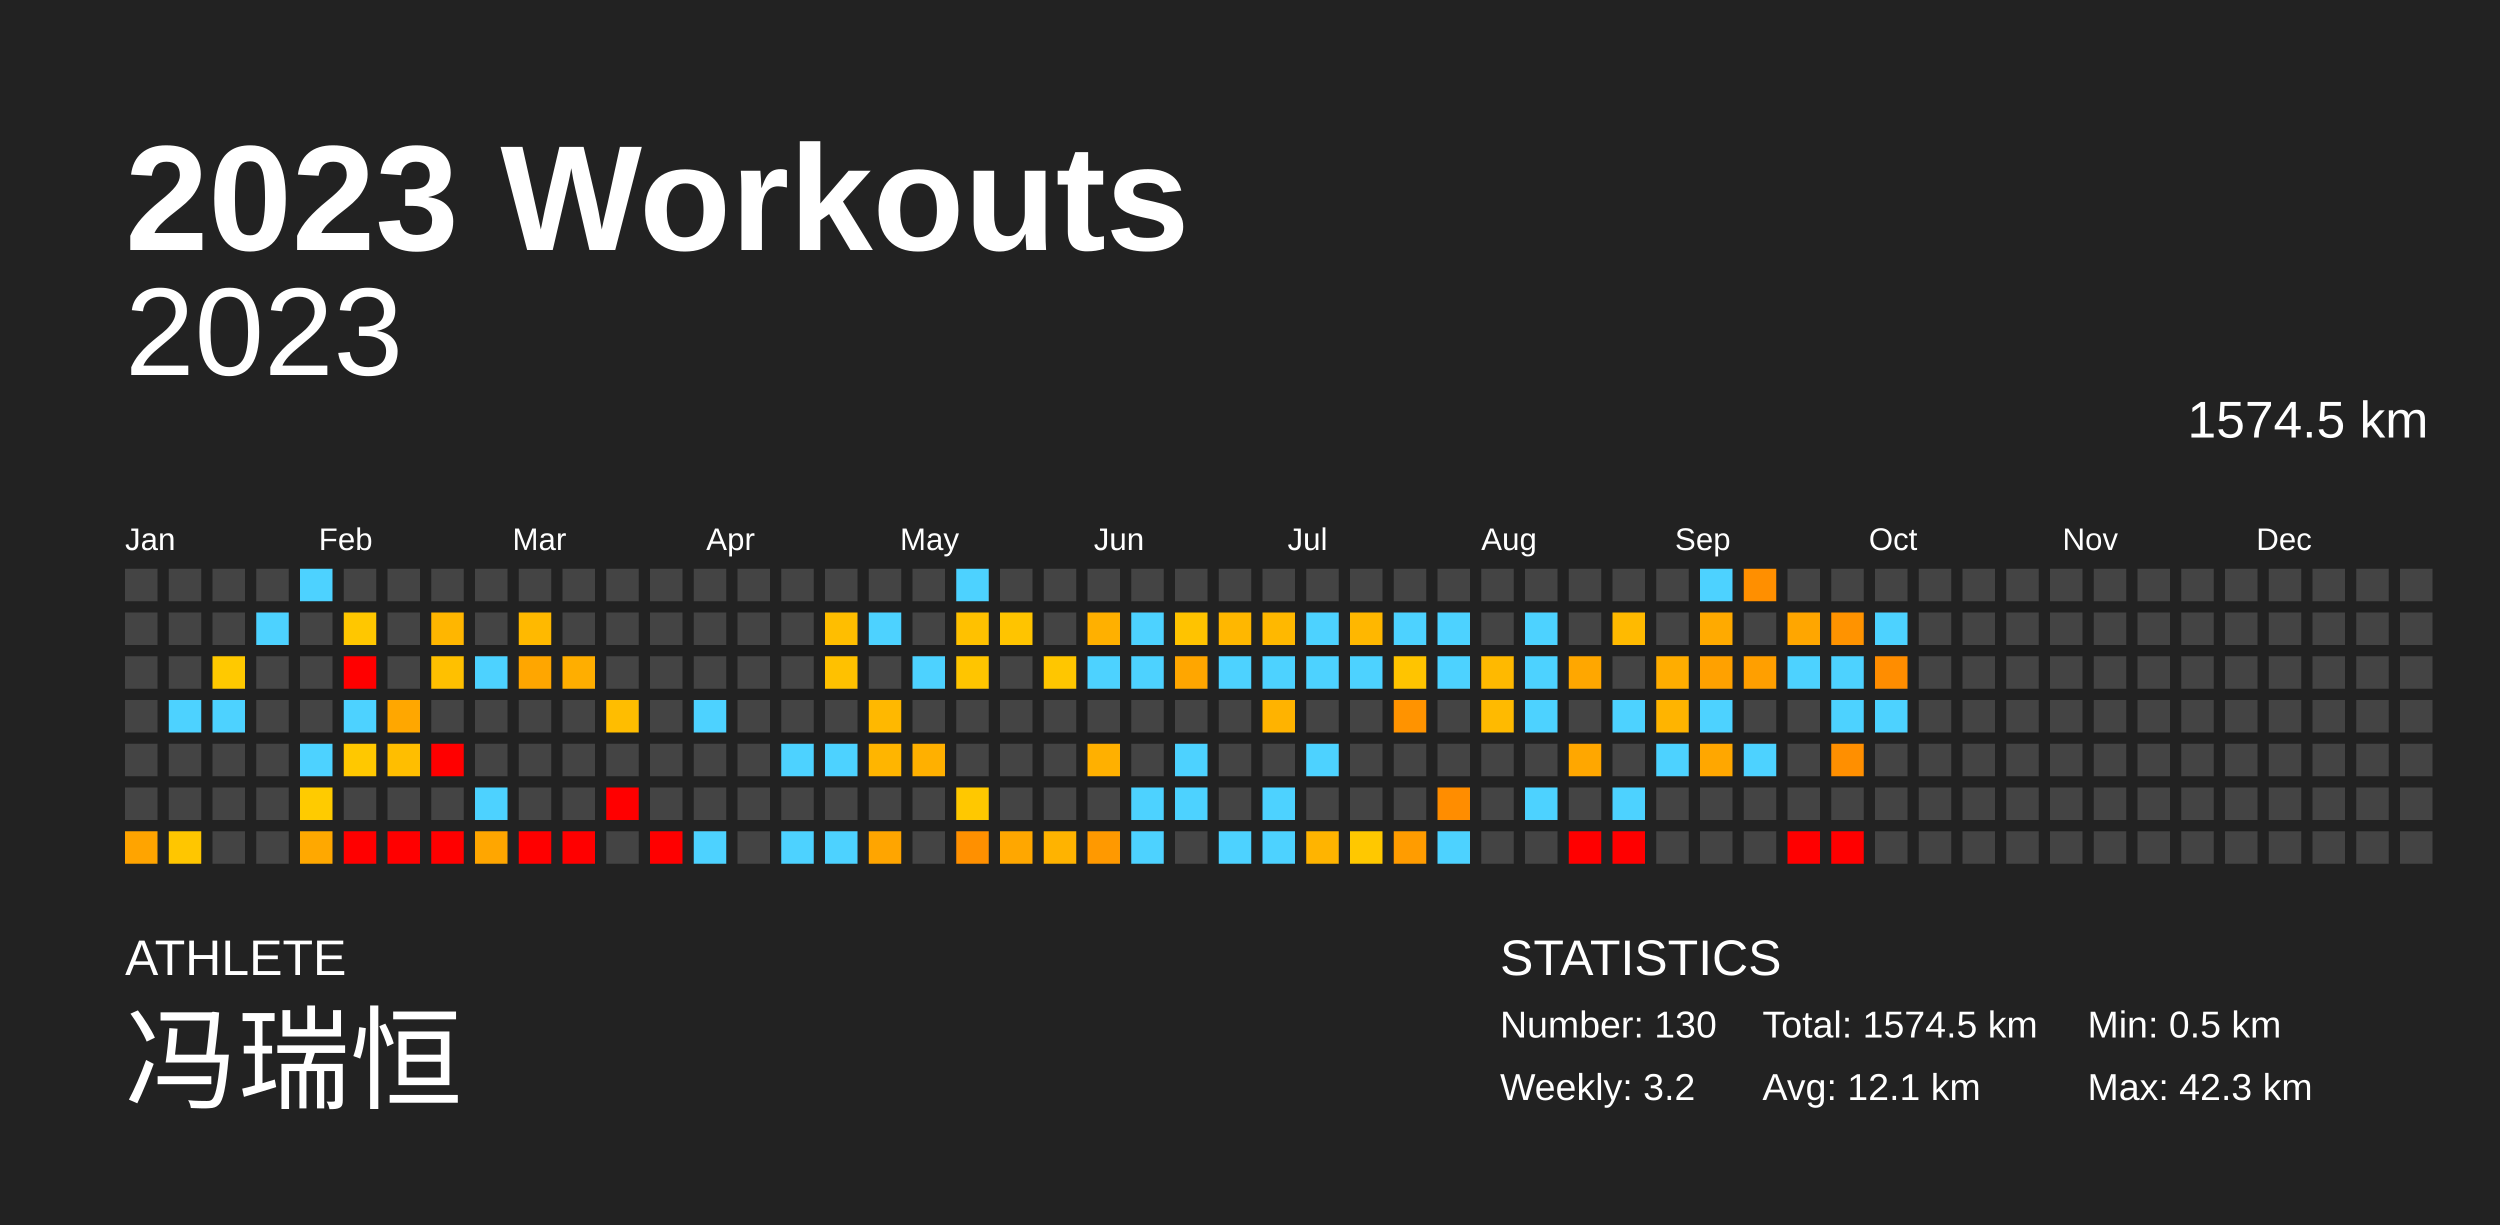
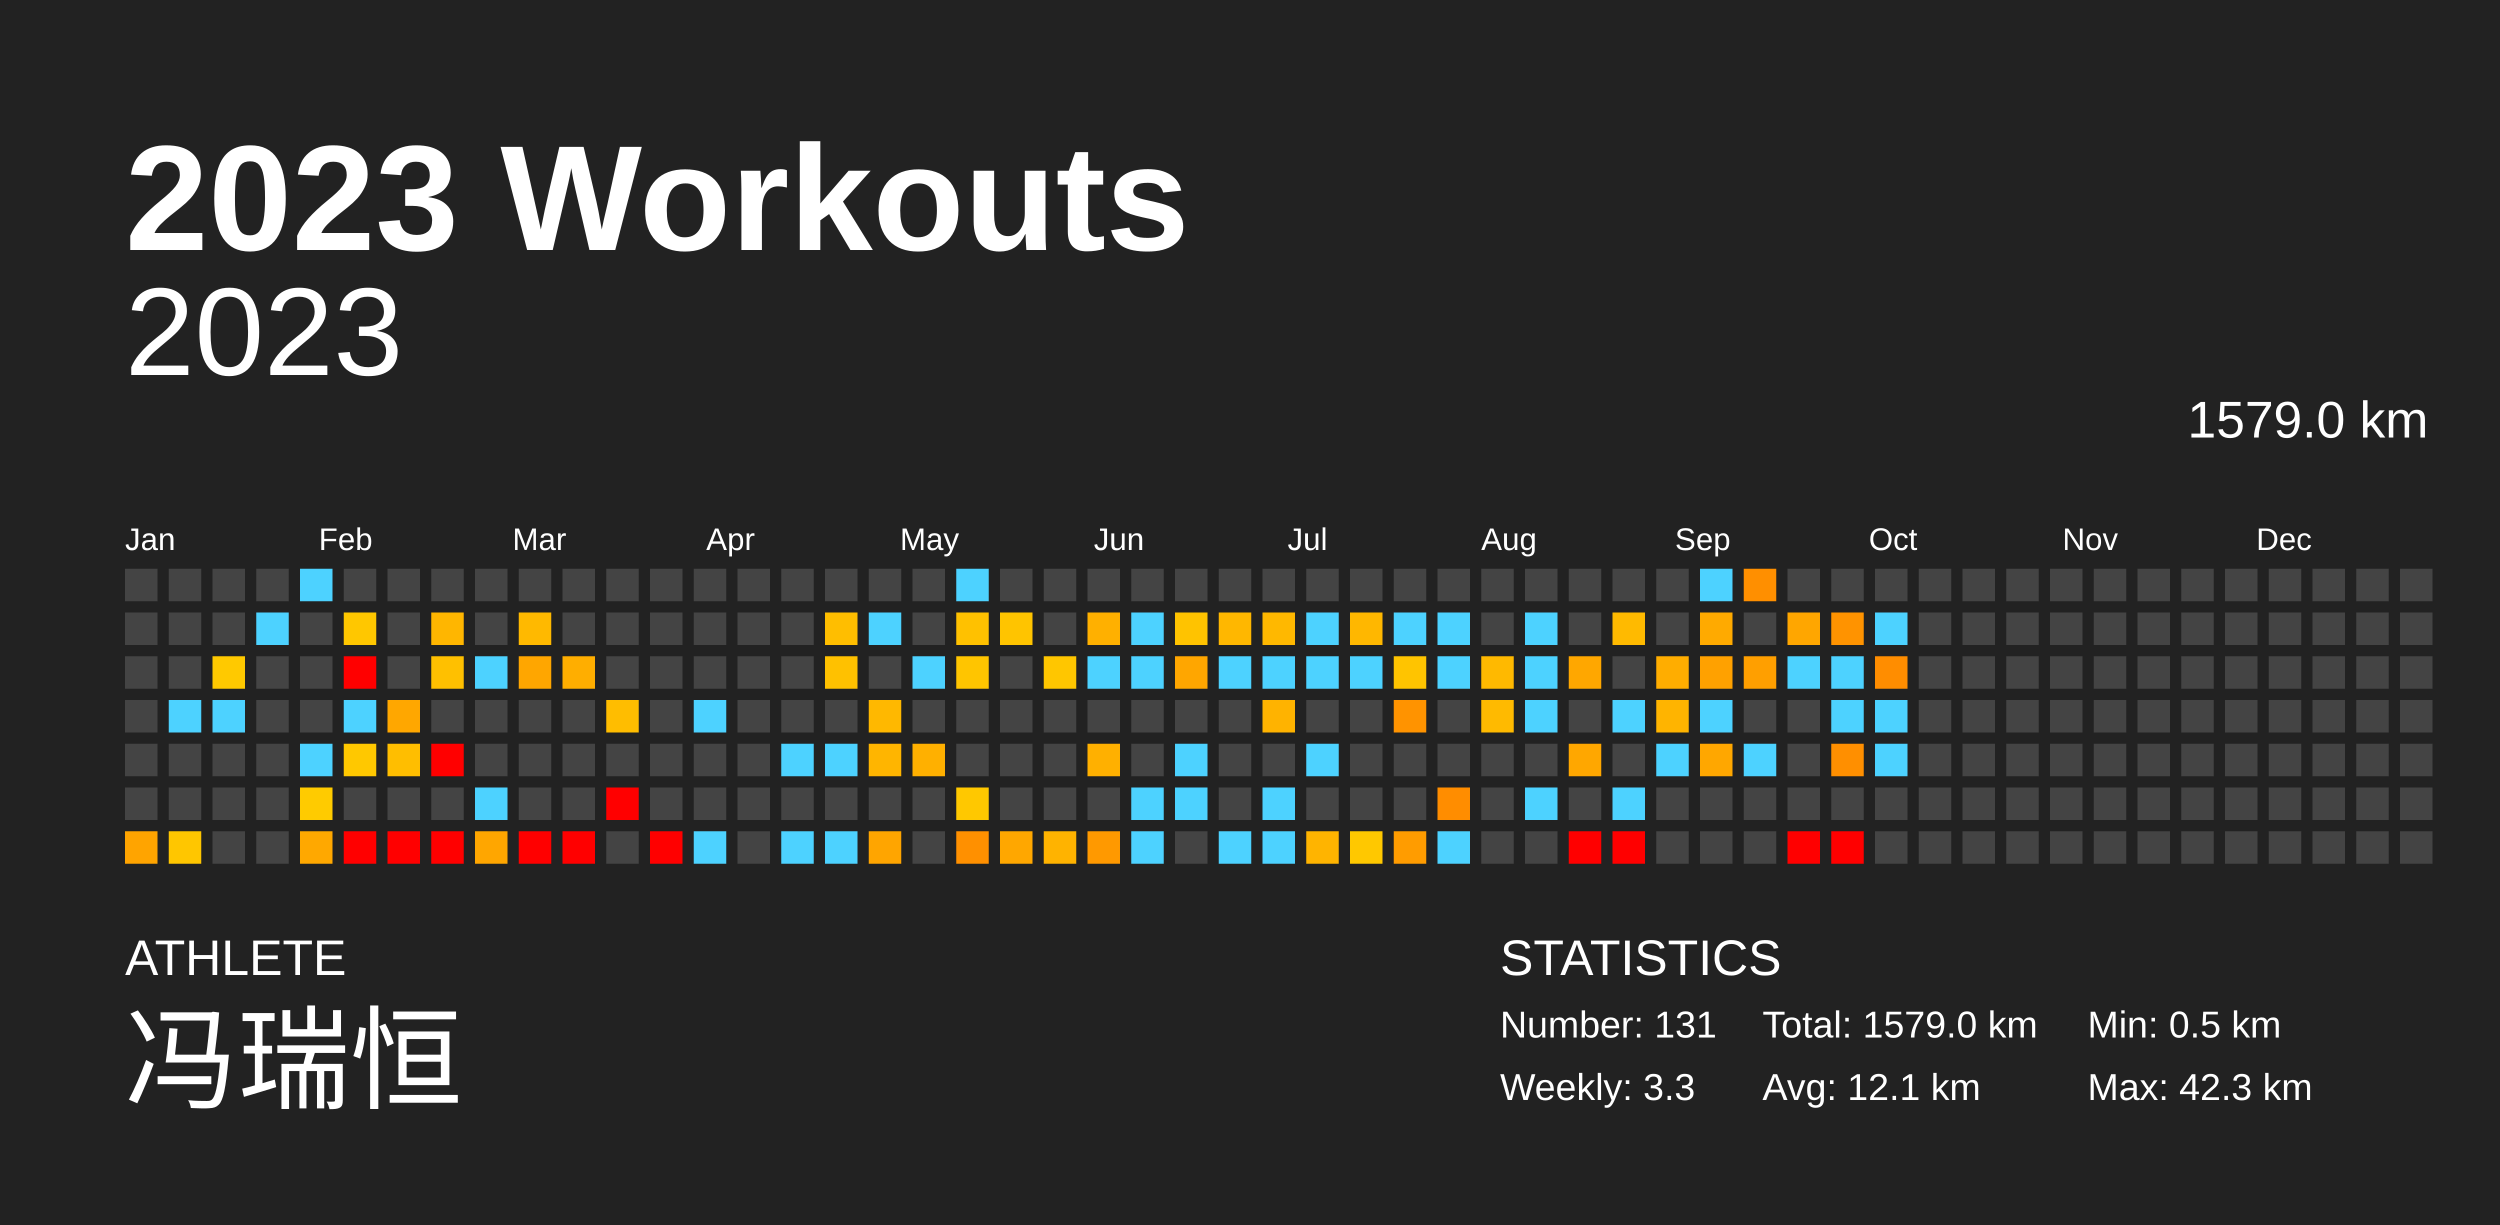
<svg xmlns="http://www.w3.org/2000/svg" baseProfile="full" height="98mm" version="1.1" viewBox="0,0,200,98" width="200mm">
  <defs />
  <rect fill="#222222" height="98" width="200" x="0" y="0" />
  <text fill="#FFFFFF" style="font-size:12px; font-family:Arial; font-weight:bold;" x="10" y="20">2023 Workouts</text>
  <text fill="#FFFFFF" style="font-size:4px; font-family:Arial" x="10" y="78">ATHLETE</text>
  <text fill="#FFFFFF" style="font-size:9px; font-family:Arial" x="10" y="88">冯瑞恒</text>
  <text fill="#FFFFFF" style="font-size:4px; font-family:Arial" x="120" y="78">STATISTICS</text>
-   <text fill="#FFFFFF" style="font-size:3px; font-family:Arial" x="120" y="83">Number: 130</text>
-   <text fill="#FFFFFF" style="font-size:3px; font-family:Arial" x="120" y="88">Weekly: 3.2</text>
-   <text fill="#FFFFFF" style="font-size:3px; font-family:Arial" x="141" y="83">Total: 1574.5 km</text>
+   <text fill="#FFFFFF" style="font-size:3px; font-family:Arial" x="120" y="83">Number: 131</text>
+   <text fill="#FFFFFF" style="font-size:3px; font-family:Arial" x="120" y="88">Weekly: 3.3</text>
+   <text fill="#FFFFFF" style="font-size:3px; font-family:Arial" x="141" y="83">Total: 1579.0 km</text>
  <text fill="#FFFFFF" style="font-size:3px; font-family:Arial" x="141" y="88">Avg: 12.1 km</text>
  <text fill="#FFFFFF" style="font-size:3px; font-family:Arial" x="167" y="83">Min: 0.5 km</text>
  <text fill="#FFFFFF" style="font-size:3px; font-family:Arial" x="167" y="88">Max: 42.3 km</text>
  <text alignment-baseline="hanging" fill="#FFFFFF" style="font-size:10.0px; font-family:Arial;" x="10" y="30">2023</text>
-   <text alignment-baseline="hanging" fill="#FFFFFF" style="font-size:4.125px; font-family:Arial;" x="175" y="35">1574.5 km</text>
+   <text alignment-baseline="hanging" fill="#FFFFFF" style="font-size:4.125px; font-family:Arial;" x="175" y="35">1579.0 km</text>
  <text fill="#FFFFFF" style="font-size:2.5px; font-family:Arial" x="10.0" y="44">Jan</text>
  <text fill="#FFFFFF" style="font-size:2.5px; font-family:Arial" x="25.5" y="44">Feb</text>
  <text fill="#FFFFFF" style="font-size:2.5px; font-family:Arial" x="41.0" y="44">Mar</text>
  <text fill="#FFFFFF" style="font-size:2.5px; font-family:Arial" x="56.5" y="44">Apr</text>
  <text fill="#FFFFFF" style="font-size:2.5px; font-family:Arial" x="72.0" y="44">May</text>
  <text fill="#FFFFFF" style="font-size:2.5px; font-family:Arial" x="87.5" y="44">Jun</text>
  <text fill="#FFFFFF" style="font-size:2.5px; font-family:Arial" x="103.0" y="44">Jul</text>
  <text fill="#FFFFFF" style="font-size:2.5px; font-family:Arial" x="118.5" y="44">Aug</text>
  <text fill="#FFFFFF" style="font-size:2.5px; font-family:Arial" x="134.0" y="44">Sep</text>
  <text fill="#FFFFFF" style="font-size:2.5px; font-family:Arial" x="149.5" y="44">Oct</text>
  <text fill="#FFFFFF" style="font-size:2.5px; font-family:Arial" x="165.0" y="44">Nov</text>
  <text fill="#FFFFFF" style="font-size:2.5px; font-family:Arial" x="180.5" y="44">Dec</text>
  <rect fill="#444444" height="2.6" width="2.6" x="10.0" y="45.5" />
  <rect fill="#444444" height="2.6" width="2.6" x="10.0" y="49.0" />
  <rect fill="#444444" height="2.6" width="2.6" x="10.0" y="52.5" />
  <rect fill="#444444" height="2.6" width="2.6" x="10.0" y="56.0" />
  <rect fill="#444444" height="2.6" width="2.6" x="10.0" y="59.5" />
  <rect fill="#444444" height="2.6" width="2.6" x="10.0" y="63.0" />
  <rect fill="#ffa400" height="2.6" width="2.6" x="10.0" y="66.5" />
  <rect fill="#444444" height="2.6" width="2.6" x="13.5" y="45.5" />
  <rect fill="#444444" height="2.6" width="2.6" x="13.5" y="49.0" />
  <rect fill="#444444" height="2.6" width="2.6" x="13.5" y="52.5" />
  <rect fill="#4dd2ff" height="2.6" width="2.6" x="13.5" y="56.0" />
  <rect fill="#444444" height="2.6" width="2.6" x="13.5" y="59.5" />
  <rect fill="#444444" height="2.6" width="2.6" x="13.5" y="63.0" />
  <rect fill="#ffc600" height="2.6" width="2.6" x="13.5" y="66.5" />
  <rect fill="#444444" height="2.6" width="2.6" x="17.0" y="45.5" />
  <rect fill="#444444" height="2.6" width="2.6" x="17.0" y="49.0" />
  <rect fill="#ffc900" height="2.6" width="2.6" x="17.0" y="52.5" />
  <rect fill="#4dd2ff" height="2.6" width="2.6" x="17.0" y="56.0" />
  <rect fill="#444444" height="2.6" width="2.6" x="17.0" y="59.5" />
  <rect fill="#444444" height="2.6" width="2.6" x="17.0" y="63.0" />
  <rect fill="#444444" height="2.6" width="2.6" x="17.0" y="66.5" />
  <rect fill="#444444" height="2.6" width="2.6" x="20.5" y="45.5" />
  <rect fill="#4dd2ff" height="2.6" width="2.6" x="20.5" y="49.0" />
  <rect fill="#444444" height="2.6" width="2.6" x="20.5" y="52.5" />
  <rect fill="#444444" height="2.6" width="2.6" x="20.5" y="56.0" />
  <rect fill="#444444" height="2.6" width="2.6" x="20.5" y="59.5" />
  <rect fill="#444444" height="2.6" width="2.6" x="20.5" y="63.0" />
  <rect fill="#444444" height="2.6" width="2.6" x="20.5" y="66.5" />
  <rect fill="#4dd2ff" height="2.6" width="2.6" x="24.0" y="45.5" />
  <rect fill="#444444" height="2.6" width="2.6" x="24.0" y="49.0" />
  <rect fill="#444444" height="2.6" width="2.6" x="24.0" y="52.5" />
  <rect fill="#444444" height="2.6" width="2.6" x="24.0" y="56.0" />
  <rect fill="#4dd2ff" height="2.6" width="2.6" x="24.0" y="59.5" />
  <rect fill="#ffcb00" height="2.6" width="2.6" x="24.0" y="63.0" />
  <rect fill="#ffa800" height="2.6" width="2.6" x="24.0" y="66.5" />
  <rect fill="#444444" height="2.6" width="2.6" x="27.5" y="45.5" />
  <rect fill="#ffc700" height="2.6" width="2.6" x="27.5" y="49.0" />
  <rect fill="red" height="2.6" width="2.6" x="27.5" y="52.5" />
  <rect fill="#4dd2ff" height="2.6" width="2.6" x="27.5" y="56.0" />
  <rect fill="#ffc800" height="2.6" width="2.6" x="27.5" y="59.5" />
  <rect fill="#444444" height="2.6" width="2.6" x="27.5" y="63.0" />
  <rect fill="red" height="2.6" width="2.6" x="27.5" y="66.5" />
  <rect fill="#444444" height="2.6" width="2.6" x="31.0" y="45.5" />
  <rect fill="#444444" height="2.6" width="2.6" x="31.0" y="49.0" />
  <rect fill="#444444" height="2.6" width="2.6" x="31.0" y="52.5" />
  <rect fill="#ffa700" height="2.6" width="2.6" x="31.0" y="56.0" />
  <rect fill="#ffbe00" height="2.6" width="2.6" x="31.0" y="59.5" />
  <rect fill="#444444" height="2.6" width="2.6" x="31.0" y="63.0" />
  <rect fill="red" height="2.6" width="2.6" x="31.0" y="66.5" />
  <rect fill="#444444" height="2.6" width="2.6" x="34.5" y="45.5" />
  <rect fill="#ffb600" height="2.6" width="2.6" x="34.5" y="49.0" />
  <rect fill="#ffc000" height="2.6" width="2.6" x="34.5" y="52.5" />
  <rect fill="#444444" height="2.6" width="2.6" x="34.5" y="56.0" />
  <rect fill="red" height="2.6" width="2.6" x="34.5" y="59.5" />
  <rect fill="#444444" height="2.6" width="2.6" x="34.5" y="63.0" />
  <rect fill="red" height="2.6" width="2.6" x="34.5" y="66.5" />
  <rect fill="#444444" height="2.6" width="2.6" x="38.0" y="45.5" />
  <rect fill="#444444" height="2.6" width="2.6" x="38.0" y="49.0" />
  <rect fill="#4dd2ff" height="2.6" width="2.6" x="38.0" y="52.5" />
  <rect fill="#444444" height="2.6" width="2.6" x="38.0" y="56.0" />
  <rect fill="#444444" height="2.6" width="2.6" x="38.0" y="59.5" />
  <rect fill="#4dd2ff" height="2.6" width="2.6" x="38.0" y="63.0" />
  <rect fill="#ffa600" height="2.6" width="2.6" x="38.0" y="66.5" />
  <rect fill="#444444" height="2.6" width="2.6" x="41.5" y="45.5" />
  <rect fill="#ffb900" height="2.6" width="2.6" x="41.5" y="49.0" />
  <rect fill="#ffa600" height="2.6" width="2.6" x="41.5" y="52.5" />
  <rect fill="#444444" height="2.6" width="2.6" x="41.5" y="56.0" />
  <rect fill="#444444" height="2.6" width="2.6" x="41.5" y="59.5" />
  <rect fill="#444444" height="2.6" width="2.6" x="41.5" y="63.0" />
  <rect fill="red" height="2.6" width="2.6" x="41.5" y="66.5" />
  <rect fill="#444444" height="2.6" width="2.6" x="45.0" y="45.5" />
  <rect fill="#444444" height="2.6" width="2.6" x="45.0" y="49.0" />
  <rect fill="#ffae00" height="2.6" width="2.6" x="45.0" y="52.5" />
  <rect fill="#444444" height="2.6" width="2.6" x="45.0" y="56.0" />
  <rect fill="#444444" height="2.6" width="2.6" x="45.0" y="59.5" />
  <rect fill="#444444" height="2.6" width="2.6" x="45.0" y="63.0" />
  <rect fill="red" height="2.6" width="2.6" x="45.0" y="66.5" />
  <rect fill="#444444" height="2.6" width="2.6" x="48.5" y="45.5" />
  <rect fill="#444444" height="2.6" width="2.6" x="48.5" y="49.0" />
  <rect fill="#444444" height="2.6" width="2.6" x="48.5" y="52.5" />
  <rect fill="#ffbd00" height="2.6" width="2.6" x="48.5" y="56.0" />
  <rect fill="#444444" height="2.6" width="2.6" x="48.5" y="59.5" />
  <rect fill="red" height="2.6" width="2.6" x="48.5" y="63.0" />
  <rect fill="#444444" height="2.6" width="2.6" x="48.5" y="66.5" />
  <rect fill="#444444" height="2.6" width="2.6" x="52.0" y="45.5" />
  <rect fill="#444444" height="2.6" width="2.6" x="52.0" y="49.0" />
  <rect fill="#444444" height="2.6" width="2.6" x="52.0" y="52.5" />
  <rect fill="#444444" height="2.6" width="2.6" x="52.0" y="56.0" />
  <rect fill="#444444" height="2.6" width="2.6" x="52.0" y="59.5" />
  <rect fill="#444444" height="2.6" width="2.6" x="52.0" y="63.0" />
  <rect fill="red" height="2.6" width="2.6" x="52.0" y="66.5" />
  <rect fill="#444444" height="2.6" width="2.6" x="55.5" y="45.5" />
  <rect fill="#444444" height="2.6" width="2.6" x="55.5" y="49.0" />
  <rect fill="#444444" height="2.6" width="2.6" x="55.5" y="52.5" />
  <rect fill="#4dd2ff" height="2.6" width="2.6" x="55.5" y="56.0" />
  <rect fill="#444444" height="2.6" width="2.6" x="55.5" y="59.5" />
  <rect fill="#444444" height="2.6" width="2.6" x="55.5" y="63.0" />
  <rect fill="#4dd2ff" height="2.6" width="2.6" x="55.5" y="66.5" />
  <rect fill="#444444" height="2.6" width="2.6" x="59.0" y="45.5" />
  <rect fill="#444444" height="2.6" width="2.6" x="59.0" y="49.0" />
  <rect fill="#444444" height="2.6" width="2.6" x="59.0" y="52.5" />
  <rect fill="#444444" height="2.6" width="2.6" x="59.0" y="56.0" />
  <rect fill="#444444" height="2.6" width="2.6" x="59.0" y="59.5" />
  <rect fill="#444444" height="2.6" width="2.6" x="59.0" y="63.0" />
  <rect fill="#444444" height="2.6" width="2.6" x="59.0" y="66.5" />
  <rect fill="#444444" height="2.6" width="2.6" x="62.5" y="45.5" />
  <rect fill="#444444" height="2.6" width="2.6" x="62.5" y="49.0" />
  <rect fill="#444444" height="2.6" width="2.6" x="62.5" y="52.5" />
  <rect fill="#444444" height="2.6" width="2.6" x="62.5" y="56.0" />
  <rect fill="#4dd2ff" height="2.6" width="2.6" x="62.5" y="59.5" />
  <rect fill="#444444" height="2.6" width="2.6" x="62.5" y="63.0" />
  <rect fill="#4dd2ff" height="2.6" width="2.6" x="62.5" y="66.5" />
  <rect fill="#444444" height="2.6" width="2.6" x="66.0" y="45.5" />
  <rect fill="#ffbe00" height="2.6" width="2.6" x="66.0" y="49.0" />
  <rect fill="#ffc100" height="2.6" width="2.6" x="66.0" y="52.5" />
  <rect fill="#444444" height="2.6" width="2.6" x="66.0" y="56.0" />
  <rect fill="#4dd2ff" height="2.6" width="2.6" x="66.0" y="59.5" />
  <rect fill="#444444" height="2.6" width="2.6" x="66.0" y="63.0" />
  <rect fill="#4dd2ff" height="2.6" width="2.6" x="66.0" y="66.5" />
  <rect fill="#444444" height="2.6" width="2.6" x="69.5" y="45.5" />
  <rect fill="#4dd2ff" height="2.6" width="2.6" x="69.5" y="49.0" />
  <rect fill="#444444" height="2.6" width="2.6" x="69.5" y="52.5" />
  <rect fill="#ffb800" height="2.6" width="2.6" x="69.5" y="56.0" />
  <rect fill="#ffb500" height="2.6" width="2.6" x="69.5" y="59.5" />
  <rect fill="#444444" height="2.6" width="2.6" x="69.5" y="63.0" />
  <rect fill="#ffa500" height="2.6" width="2.6" x="69.5" y="66.5" />
  <rect fill="#444444" height="2.6" width="2.6" x="73.0" y="45.5" />
  <rect fill="#444444" height="2.6" width="2.6" x="73.0" y="49.0" />
  <rect fill="#4dd2ff" height="2.6" width="2.6" x="73.0" y="52.5" />
  <rect fill="#444444" height="2.6" width="2.6" x="73.0" y="56.0" />
  <rect fill="#ffb000" height="2.6" width="2.6" x="73.0" y="59.5" />
  <rect fill="#444444" height="2.6" width="2.6" x="73.0" y="63.0" />
  <rect fill="#444444" height="2.6" width="2.6" x="73.0" y="66.5" />
  <rect fill="#4dd2ff" height="2.6" width="2.6" x="76.5" y="45.5" />
  <rect fill="#ffc100" height="2.6" width="2.6" x="76.5" y="49.0" />
  <rect fill="#ffc500" height="2.6" width="2.6" x="76.5" y="52.5" />
  <rect fill="#444444" height="2.6" width="2.6" x="76.5" y="56.0" />
  <rect fill="#444444" height="2.6" width="2.6" x="76.5" y="59.5" />
  <rect fill="#ffc800" height="2.6" width="2.6" x="76.5" y="63.0" />
  <rect fill="#ff9000" height="2.6" width="2.6" x="76.5" y="66.5" />
  <rect fill="#444444" height="2.6" width="2.6" x="80.0" y="45.5" />
  <rect fill="#ffc400" height="2.6" width="2.6" x="80.0" y="49.0" />
  <rect fill="#444444" height="2.6" width="2.6" x="80.0" y="52.5" />
  <rect fill="#444444" height="2.6" width="2.6" x="80.0" y="56.0" />
  <rect fill="#444444" height="2.6" width="2.6" x="80.0" y="59.5" />
  <rect fill="#444444" height="2.6" width="2.6" x="80.0" y="63.0" />
  <rect fill="#ffa700" height="2.6" width="2.6" x="80.0" y="66.5" />
  <rect fill="#444444" height="2.6" width="2.6" x="83.5" y="45.5" />
  <rect fill="#444444" height="2.6" width="2.6" x="83.5" y="49.0" />
  <rect fill="#ffc600" height="2.6" width="2.6" x="83.5" y="52.5" />
  <rect fill="#444444" height="2.6" width="2.6" x="83.5" y="56.0" />
  <rect fill="#444444" height="2.6" width="2.6" x="83.5" y="59.5" />
  <rect fill="#444444" height="2.6" width="2.6" x="83.5" y="63.0" />
  <rect fill="#ffb300" height="2.6" width="2.6" x="83.5" y="66.5" />
  <rect fill="#444444" height="2.6" width="2.6" x="87.0" y="45.5" />
  <rect fill="#ffb000" height="2.6" width="2.6" x="87.0" y="49.0" />
  <rect fill="#4dd2ff" height="2.6" width="2.6" x="87.0" y="52.5" />
  <rect fill="#444444" height="2.6" width="2.6" x="87.0" y="56.0" />
  <rect fill="#ffb000" height="2.6" width="2.6" x="87.0" y="59.5" />
  <rect fill="#444444" height="2.6" width="2.6" x="87.0" y="63.0" />
  <rect fill="#ff9900" height="2.6" width="2.6" x="87.0" y="66.5" />
  <rect fill="#444444" height="2.6" width="2.6" x="90.5" y="45.5" />
  <rect fill="#4dd2ff" height="2.6" width="2.6" x="90.5" y="49.0" />
  <rect fill="#4dd2ff" height="2.6" width="2.6" x="90.5" y="52.5" />
  <rect fill="#444444" height="2.6" width="2.6" x="90.5" y="56.0" />
  <rect fill="#444444" height="2.6" width="2.6" x="90.5" y="59.5" />
  <rect fill="#4dd2ff" height="2.6" width="2.6" x="90.5" y="63.0" />
  <rect fill="#4dd2ff" height="2.6" width="2.6" x="90.5" y="66.5" />
  <rect fill="#444444" height="2.6" width="2.6" x="94.0" y="45.5" />
  <rect fill="#ffc300" height="2.6" width="2.6" x="94.0" y="49.0" />
  <rect fill="#ffa600" height="2.6" width="2.6" x="94.0" y="52.5" />
  <rect fill="#444444" height="2.6" width="2.6" x="94.0" y="56.0" />
  <rect fill="#4dd2ff" height="2.6" width="2.6" x="94.0" y="59.5" />
  <rect fill="#4dd2ff" height="2.6" width="2.6" x="94.0" y="63.0" />
  <rect fill="#444444" height="2.6" width="2.6" x="94.0" y="66.5" />
  <rect fill="#444444" height="2.6" width="2.6" x="97.5" y="45.5" />
  <rect fill="#ffb700" height="2.6" width="2.6" x="97.5" y="49.0" />
  <rect fill="#4dd2ff" height="2.6" width="2.6" x="97.5" y="52.5" />
  <rect fill="#444444" height="2.6" width="2.6" x="97.5" y="56.0" />
  <rect fill="#444444" height="2.6" width="2.6" x="97.5" y="59.5" />
  <rect fill="#444444" height="2.6" width="2.6" x="97.5" y="63.0" />
  <rect fill="#4dd2ff" height="2.6" width="2.6" x="97.5" y="66.5" />
  <rect fill="#444444" height="2.6" width="2.6" x="101.0" y="45.5" />
  <rect fill="#ffb800" height="2.6" width="2.6" x="101.0" y="49.0" />
  <rect fill="#4dd2ff" height="2.6" width="2.6" x="101.0" y="52.5" />
  <rect fill="#ffb300" height="2.6" width="2.6" x="101.0" y="56.0" />
  <rect fill="#444444" height="2.6" width="2.6" x="101.0" y="59.5" />
  <rect fill="#4dd2ff" height="2.6" width="2.6" x="101.0" y="63.0" />
  <rect fill="#4dd2ff" height="2.6" width="2.6" x="101.0" y="66.5" />
  <rect fill="#444444" height="2.6" width="2.6" x="104.5" y="45.5" />
  <rect fill="#4dd2ff" height="2.6" width="2.6" x="104.5" y="49.0" />
  <rect fill="#4dd2ff" height="2.6" width="2.6" x="104.5" y="52.5" />
  <rect fill="#444444" height="2.6" width="2.6" x="104.5" y="56.0" />
  <rect fill="#4dd2ff" height="2.6" width="2.6" x="104.5" y="59.5" />
  <rect fill="#444444" height="2.6" width="2.6" x="104.5" y="63.0" />
  <rect fill="#ffb400" height="2.6" width="2.6" x="104.5" y="66.5" />
  <rect fill="#444444" height="2.6" width="2.6" x="108.0" y="45.5" />
  <rect fill="#ffb700" height="2.6" width="2.6" x="108.0" y="49.0" />
  <rect fill="#4dd2ff" height="2.6" width="2.6" x="108.0" y="52.5" />
  <rect fill="#444444" height="2.6" width="2.6" x="108.0" y="56.0" />
  <rect fill="#444444" height="2.6" width="2.6" x="108.0" y="59.5" />
  <rect fill="#444444" height="2.6" width="2.6" x="108.0" y="63.0" />
  <rect fill="#ffc800" height="2.6" width="2.6" x="108.0" y="66.5" />
  <rect fill="#444444" height="2.6" width="2.6" x="111.5" y="45.5" />
  <rect fill="#4dd2ff" height="2.6" width="2.6" x="111.5" y="49.0" />
  <rect fill="#ffc400" height="2.6" width="2.6" x="111.5" y="52.5" />
  <rect fill="#ff9300" height="2.6" width="2.6" x="111.5" y="56.0" />
  <rect fill="#444444" height="2.6" width="2.6" x="111.5" y="59.5" />
  <rect fill="#444444" height="2.6" width="2.6" x="111.5" y="63.0" />
  <rect fill="#ff9c00" height="2.6" width="2.6" x="111.5" y="66.5" />
  <rect fill="#444444" height="2.6" width="2.6" x="115.0" y="45.5" />
  <rect fill="#4dd2ff" height="2.6" width="2.6" x="115.0" y="49.0" />
  <rect fill="#4dd2ff" height="2.6" width="2.6" x="115.0" y="52.5" />
  <rect fill="#444444" height="2.6" width="2.6" x="115.0" y="56.0" />
  <rect fill="#444444" height="2.6" width="2.6" x="115.0" y="59.5" />
  <rect fill="#ff8d00" height="2.6" width="2.6" x="115.0" y="63.0" />
  <rect fill="#4dd2ff" height="2.6" width="2.6" x="115.0" y="66.5" />
  <rect fill="#444444" height="2.6" width="2.6" x="118.5" y="45.5" />
  <rect fill="#444444" height="2.6" width="2.6" x="118.5" y="49.0" />
  <rect fill="#ffb900" height="2.6" width="2.6" x="118.5" y="52.5" />
  <rect fill="#ffba00" height="2.6" width="2.6" x="118.5" y="56.0" />
  <rect fill="#444444" height="2.6" width="2.6" x="118.5" y="59.5" />
  <rect fill="#444444" height="2.6" width="2.6" x="118.5" y="63.0" />
  <rect fill="#444444" height="2.6" width="2.6" x="118.5" y="66.5" />
  <rect fill="#444444" height="2.6" width="2.6" x="122.0" y="45.5" />
  <rect fill="#4dd2ff" height="2.6" width="2.6" x="122.0" y="49.0" />
  <rect fill="#4dd2ff" height="2.6" width="2.6" x="122.0" y="52.5" />
  <rect fill="#4dd2ff" height="2.6" width="2.6" x="122.0" y="56.0" />
  <rect fill="#444444" height="2.6" width="2.6" x="122.0" y="59.5" />
  <rect fill="#4dd2ff" height="2.6" width="2.6" x="122.0" y="63.0" />
  <rect fill="#444444" height="2.6" width="2.6" x="122.0" y="66.5" />
  <rect fill="#444444" height="2.6" width="2.6" x="125.5" y="45.5" />
  <rect fill="#444444" height="2.6" width="2.6" x="125.5" y="49.0" />
  <rect fill="#ffa700" height="2.6" width="2.6" x="125.5" y="52.5" />
  <rect fill="#444444" height="2.6" width="2.6" x="125.5" y="56.0" />
  <rect fill="#ffa700" height="2.6" width="2.6" x="125.5" y="59.5" />
  <rect fill="#444444" height="2.6" width="2.6" x="125.5" y="63.0" />
  <rect fill="red" height="2.6" width="2.6" x="125.5" y="66.5" />
  <rect fill="#444444" height="2.6" width="2.6" x="129.0" y="45.5" />
  <rect fill="#ffba00" height="2.6" width="2.6" x="129.0" y="49.0" />
  <rect fill="#444444" height="2.6" width="2.6" x="129.0" y="52.5" />
  <rect fill="#4dd2ff" height="2.6" width="2.6" x="129.0" y="56.0" />
  <rect fill="#444444" height="2.6" width="2.6" x="129.0" y="59.5" />
  <rect fill="#4dd2ff" height="2.6" width="2.6" x="129.0" y="63.0" />
  <rect fill="red" height="2.6" width="2.6" x="129.0" y="66.5" />
  <rect fill="#444444" height="2.6" width="2.6" x="132.5" y="45.5" />
  <rect fill="#444444" height="2.6" width="2.6" x="132.5" y="49.0" />
  <rect fill="#ffad00" height="2.6" width="2.6" x="132.5" y="52.5" />
  <rect fill="#ffb400" height="2.6" width="2.6" x="132.5" y="56.0" />
  <rect fill="#4dd2ff" height="2.6" width="2.6" x="132.5" y="59.5" />
  <rect fill="#444444" height="2.6" width="2.6" x="132.5" y="63.0" />
  <rect fill="#444444" height="2.6" width="2.6" x="132.5" y="66.5" />
  <rect fill="#4dd2ff" height="2.6" width="2.6" x="136.0" y="45.5" />
  <rect fill="#ffaa00" height="2.6" width="2.6" x="136.0" y="49.0" />
  <rect fill="#ffa100" height="2.6" width="2.6" x="136.0" y="52.5" />
  <rect fill="#4dd2ff" height="2.6" width="2.6" x="136.0" y="56.0" />
  <rect fill="#ffa700" height="2.6" width="2.6" x="136.0" y="59.5" />
  <rect fill="#444444" height="2.6" width="2.6" x="136.0" y="63.0" />
  <rect fill="#444444" height="2.6" width="2.6" x="136.0" y="66.5" />
  <rect fill="#ff8f00" height="2.6" width="2.6" x="139.5" y="45.5" />
  <rect fill="#444444" height="2.6" width="2.6" x="139.5" y="49.0" />
  <rect fill="#ff9f00" height="2.6" width="2.6" x="139.5" y="52.5" />
  <rect fill="#444444" height="2.6" width="2.6" x="139.5" y="56.0" />
  <rect fill="#4dd2ff" height="2.6" width="2.6" x="139.5" y="59.5" />
  <rect fill="#444444" height="2.6" width="2.6" x="139.5" y="63.0" />
  <rect fill="#444444" height="2.6" width="2.6" x="139.5" y="66.5" />
  <rect fill="#444444" height="2.6" width="2.6" x="143.0" y="45.5" />
  <rect fill="#ffa600" height="2.6" width="2.6" x="143.0" y="49.0" />
  <rect fill="#4dd2ff" height="2.6" width="2.6" x="143.0" y="52.5" />
  <rect fill="#444444" height="2.6" width="2.6" x="143.0" y="56.0" />
  <rect fill="#444444" height="2.6" width="2.6" x="143.0" y="59.5" />
  <rect fill="#444444" height="2.6" width="2.6" x="143.0" y="63.0" />
  <rect fill="red" height="2.6" width="2.6" x="143.0" y="66.5" />
  <rect fill="#444444" height="2.6" width="2.6" x="146.5" y="45.5" />
  <rect fill="#ff9300" height="2.6" width="2.6" x="146.5" y="49.0" />
  <rect fill="#4dd2ff" height="2.6" width="2.6" x="146.5" y="52.5" />
  <rect fill="#4dd2ff" height="2.6" width="2.6" x="146.5" y="56.0" />
  <rect fill="#ff8f00" height="2.6" width="2.6" x="146.5" y="59.5" />
  <rect fill="#444444" height="2.6" width="2.6" x="146.5" y="63.0" />
  <rect fill="red" height="2.6" width="2.6" x="146.5" y="66.5" />
  <rect fill="#444444" height="2.6" width="2.6" x="150.0" y="45.5" />
  <rect fill="#4dd2ff" height="2.6" width="2.6" x="150.0" y="49.0" />
  <rect fill="#ff8d00" height="2.6" width="2.6" x="150.0" y="52.5" />
  <rect fill="#4dd2ff" height="2.6" width="2.6" x="150.0" y="56.0" />
-   <rect fill="#444444" height="2.6" width="2.6" x="150.0" y="59.5" />
+   <rect fill="#4dd2ff" height="2.6" width="2.6" x="150.0" y="59.5" />
  <rect fill="#444444" height="2.6" width="2.6" x="150.0" y="63.0" />
  <rect fill="#444444" height="2.6" width="2.6" x="150.0" y="66.5" />
  <rect fill="#444444" height="2.6" width="2.6" x="153.5" y="45.5" />
  <rect fill="#444444" height="2.6" width="2.6" x="153.5" y="49.0" />
  <rect fill="#444444" height="2.6" width="2.6" x="153.5" y="52.5" />
  <rect fill="#444444" height="2.6" width="2.6" x="153.5" y="56.0" />
  <rect fill="#444444" height="2.6" width="2.6" x="153.5" y="59.5" />
  <rect fill="#444444" height="2.6" width="2.6" x="153.5" y="63.0" />
  <rect fill="#444444" height="2.6" width="2.6" x="153.5" y="66.5" />
  <rect fill="#444444" height="2.6" width="2.6" x="157.0" y="45.5" />
  <rect fill="#444444" height="2.6" width="2.6" x="157.0" y="49.0" />
  <rect fill="#444444" height="2.6" width="2.6" x="157.0" y="52.5" />
  <rect fill="#444444" height="2.6" width="2.6" x="157.0" y="56.0" />
  <rect fill="#444444" height="2.6" width="2.6" x="157.0" y="59.5" />
  <rect fill="#444444" height="2.6" width="2.6" x="157.0" y="63.0" />
  <rect fill="#444444" height="2.6" width="2.6" x="157.0" y="66.5" />
  <rect fill="#444444" height="2.6" width="2.6" x="160.5" y="45.5" />
  <rect fill="#444444" height="2.6" width="2.6" x="160.5" y="49.0" />
  <rect fill="#444444" height="2.6" width="2.6" x="160.5" y="52.5" />
  <rect fill="#444444" height="2.6" width="2.6" x="160.5" y="56.0" />
  <rect fill="#444444" height="2.6" width="2.6" x="160.5" y="59.5" />
  <rect fill="#444444" height="2.6" width="2.6" x="160.5" y="63.0" />
  <rect fill="#444444" height="2.6" width="2.6" x="160.5" y="66.5" />
  <rect fill="#444444" height="2.6" width="2.6" x="164.0" y="45.5" />
  <rect fill="#444444" height="2.6" width="2.6" x="164.0" y="49.0" />
  <rect fill="#444444" height="2.6" width="2.6" x="164.0" y="52.5" />
  <rect fill="#444444" height="2.6" width="2.6" x="164.0" y="56.0" />
  <rect fill="#444444" height="2.6" width="2.6" x="164.0" y="59.5" />
  <rect fill="#444444" height="2.6" width="2.6" x="164.0" y="63.0" />
  <rect fill="#444444" height="2.6" width="2.6" x="164.0" y="66.5" />
  <rect fill="#444444" height="2.6" width="2.6" x="167.5" y="45.5" />
  <rect fill="#444444" height="2.6" width="2.6" x="167.5" y="49.0" />
  <rect fill="#444444" height="2.6" width="2.6" x="167.5" y="52.5" />
  <rect fill="#444444" height="2.6" width="2.6" x="167.5" y="56.0" />
  <rect fill="#444444" height="2.6" width="2.6" x="167.5" y="59.5" />
  <rect fill="#444444" height="2.6" width="2.6" x="167.5" y="63.0" />
  <rect fill="#444444" height="2.6" width="2.6" x="167.5" y="66.5" />
  <rect fill="#444444" height="2.6" width="2.6" x="171.0" y="45.5" />
  <rect fill="#444444" height="2.6" width="2.6" x="171.0" y="49.0" />
  <rect fill="#444444" height="2.6" width="2.6" x="171.0" y="52.5" />
  <rect fill="#444444" height="2.6" width="2.6" x="171.0" y="56.0" />
  <rect fill="#444444" height="2.6" width="2.6" x="171.0" y="59.5" />
  <rect fill="#444444" height="2.6" width="2.6" x="171.0" y="63.0" />
  <rect fill="#444444" height="2.6" width="2.6" x="171.0" y="66.5" />
  <rect fill="#444444" height="2.6" width="2.6" x="174.5" y="45.5" />
  <rect fill="#444444" height="2.6" width="2.6" x="174.5" y="49.0" />
  <rect fill="#444444" height="2.6" width="2.6" x="174.5" y="52.5" />
  <rect fill="#444444" height="2.6" width="2.6" x="174.5" y="56.0" />
  <rect fill="#444444" height="2.6" width="2.6" x="174.5" y="59.5" />
  <rect fill="#444444" height="2.6" width="2.6" x="174.5" y="63.0" />
  <rect fill="#444444" height="2.6" width="2.6" x="174.5" y="66.5" />
  <rect fill="#444444" height="2.6" width="2.6" x="178.0" y="45.5" />
  <rect fill="#444444" height="2.6" width="2.6" x="178.0" y="49.0" />
  <rect fill="#444444" height="2.6" width="2.6" x="178.0" y="52.5" />
  <rect fill="#444444" height="2.6" width="2.6" x="178.0" y="56.0" />
  <rect fill="#444444" height="2.6" width="2.6" x="178.0" y="59.5" />
  <rect fill="#444444" height="2.6" width="2.6" x="178.0" y="63.0" />
  <rect fill="#444444" height="2.6" width="2.6" x="178.0" y="66.5" />
  <rect fill="#444444" height="2.6" width="2.6" x="181.5" y="45.5" />
  <rect fill="#444444" height="2.6" width="2.6" x="181.5" y="49.0" />
  <rect fill="#444444" height="2.6" width="2.6" x="181.5" y="52.5" />
  <rect fill="#444444" height="2.6" width="2.6" x="181.5" y="56.0" />
  <rect fill="#444444" height="2.6" width="2.6" x="181.5" y="59.5" />
  <rect fill="#444444" height="2.6" width="2.6" x="181.5" y="63.0" />
  <rect fill="#444444" height="2.6" width="2.6" x="181.5" y="66.5" />
  <rect fill="#444444" height="2.6" width="2.6" x="185.0" y="45.5" />
  <rect fill="#444444" height="2.6" width="2.6" x="185.0" y="49.0" />
  <rect fill="#444444" height="2.6" width="2.6" x="185.0" y="52.5" />
  <rect fill="#444444" height="2.6" width="2.6" x="185.0" y="56.0" />
  <rect fill="#444444" height="2.6" width="2.6" x="185.0" y="59.5" />
  <rect fill="#444444" height="2.6" width="2.6" x="185.0" y="63.0" />
  <rect fill="#444444" height="2.6" width="2.6" x="185.0" y="66.5" />
  <rect fill="#444444" height="2.6" width="2.6" x="188.5" y="45.5" />
  <rect fill="#444444" height="2.6" width="2.6" x="188.5" y="49.0" />
  <rect fill="#444444" height="2.6" width="2.6" x="188.5" y="52.5" />
  <rect fill="#444444" height="2.6" width="2.6" x="188.5" y="56.0" />
  <rect fill="#444444" height="2.6" width="2.6" x="188.5" y="59.5" />
  <rect fill="#444444" height="2.6" width="2.6" x="188.5" y="63.0" />
  <rect fill="#444444" height="2.6" width="2.6" x="188.5" y="66.5" />
  <rect fill="#444444" height="2.6" width="2.6" x="192.0" y="45.5" />
  <rect fill="#444444" height="2.6" width="2.6" x="192.0" y="49.0" />
  <rect fill="#444444" height="2.6" width="2.6" x="192.0" y="52.5" />
  <rect fill="#444444" height="2.6" width="2.6" x="192.0" y="56.0" />
  <rect fill="#444444" height="2.6" width="2.6" x="192.0" y="59.5" />
  <rect fill="#444444" height="2.6" width="2.6" x="192.0" y="63.0" />
  <rect fill="#444444" height="2.6" width="2.6" x="192.0" y="66.5" />
</svg>
